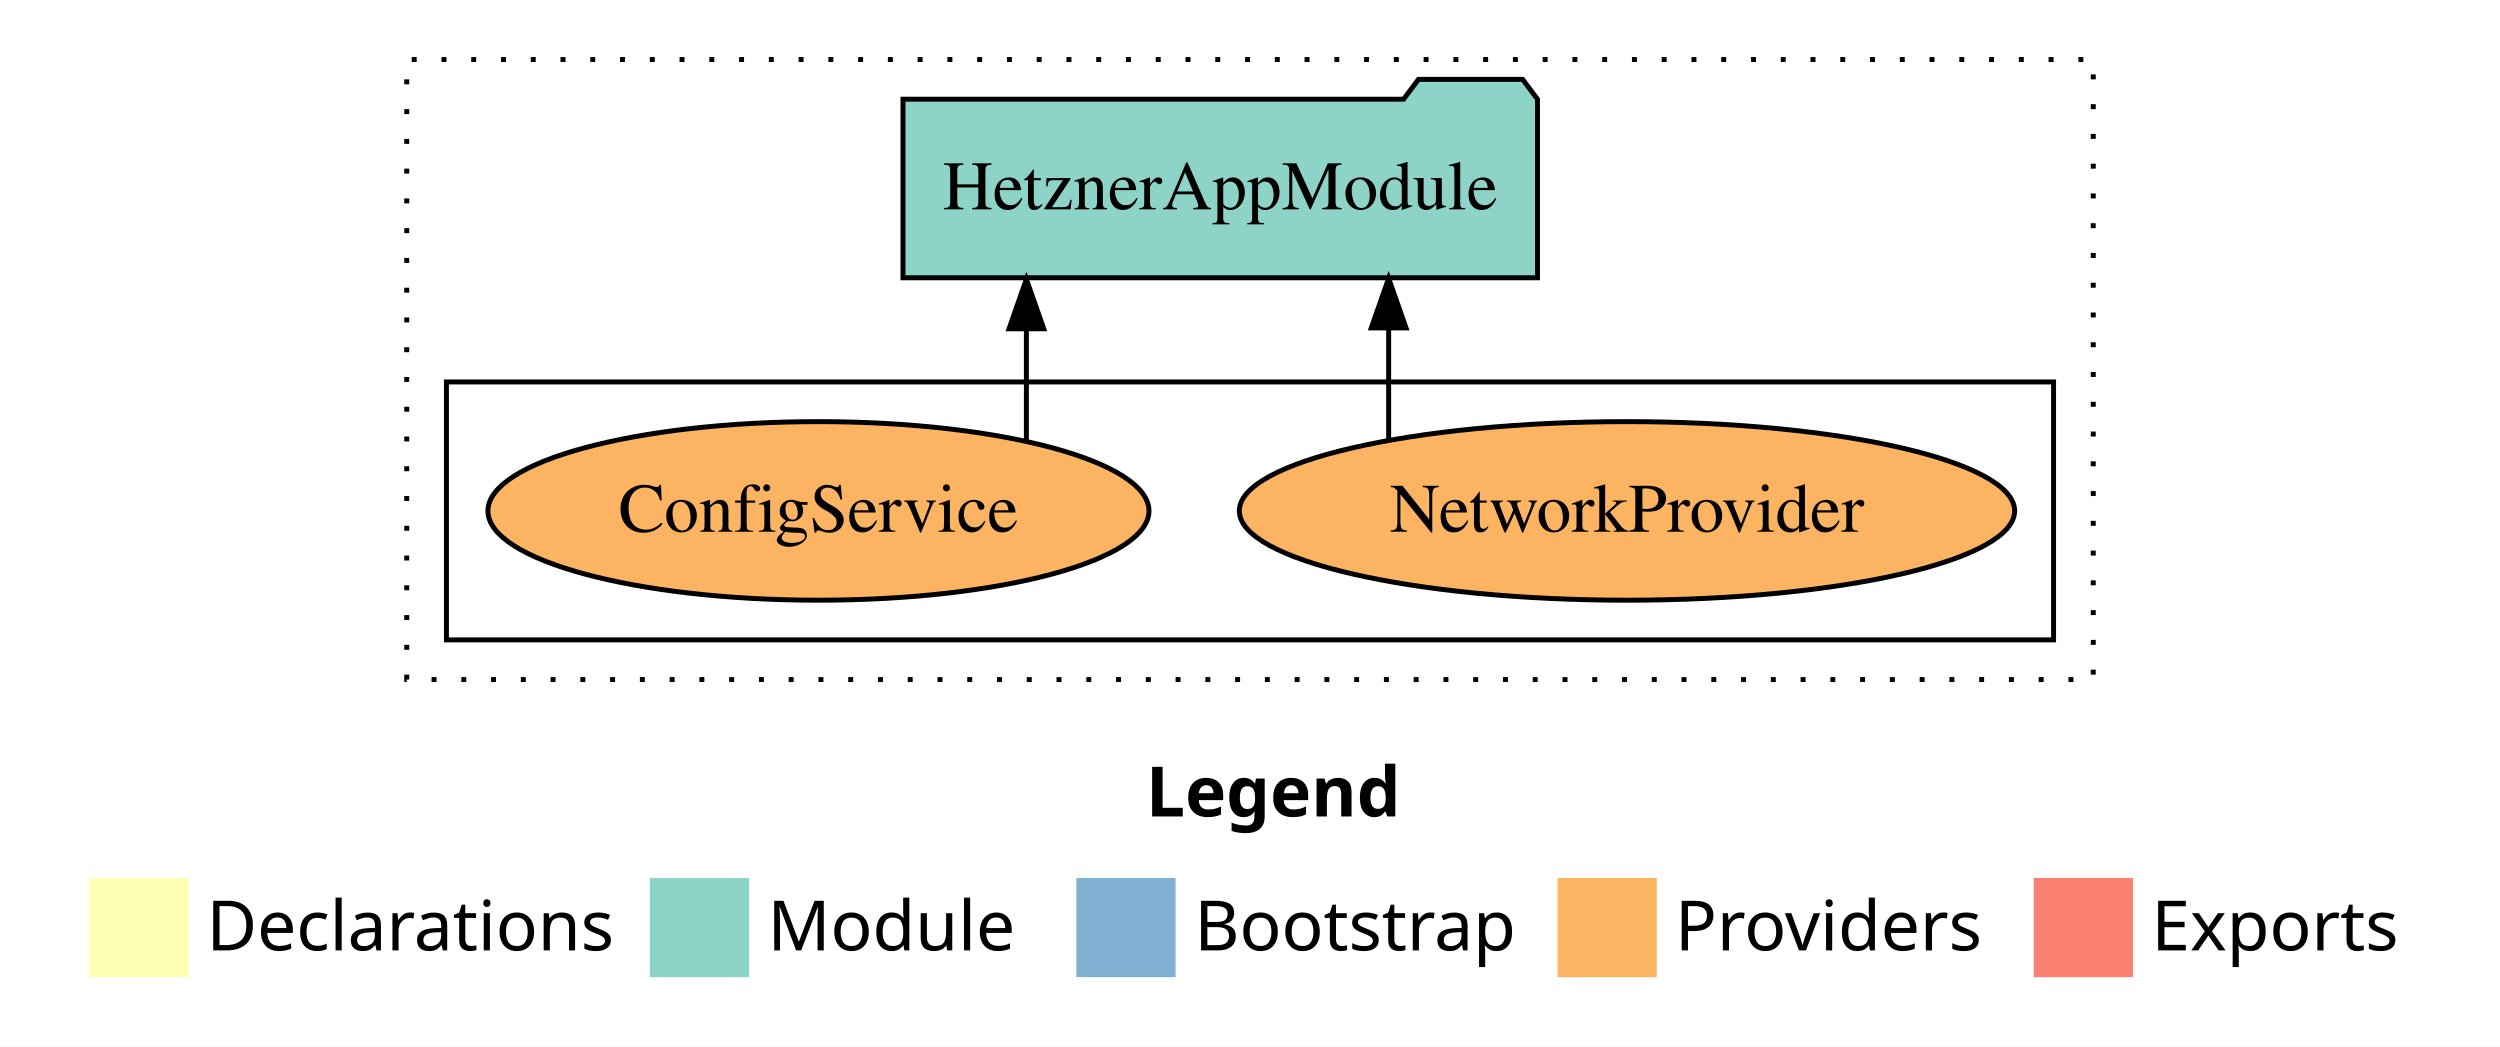
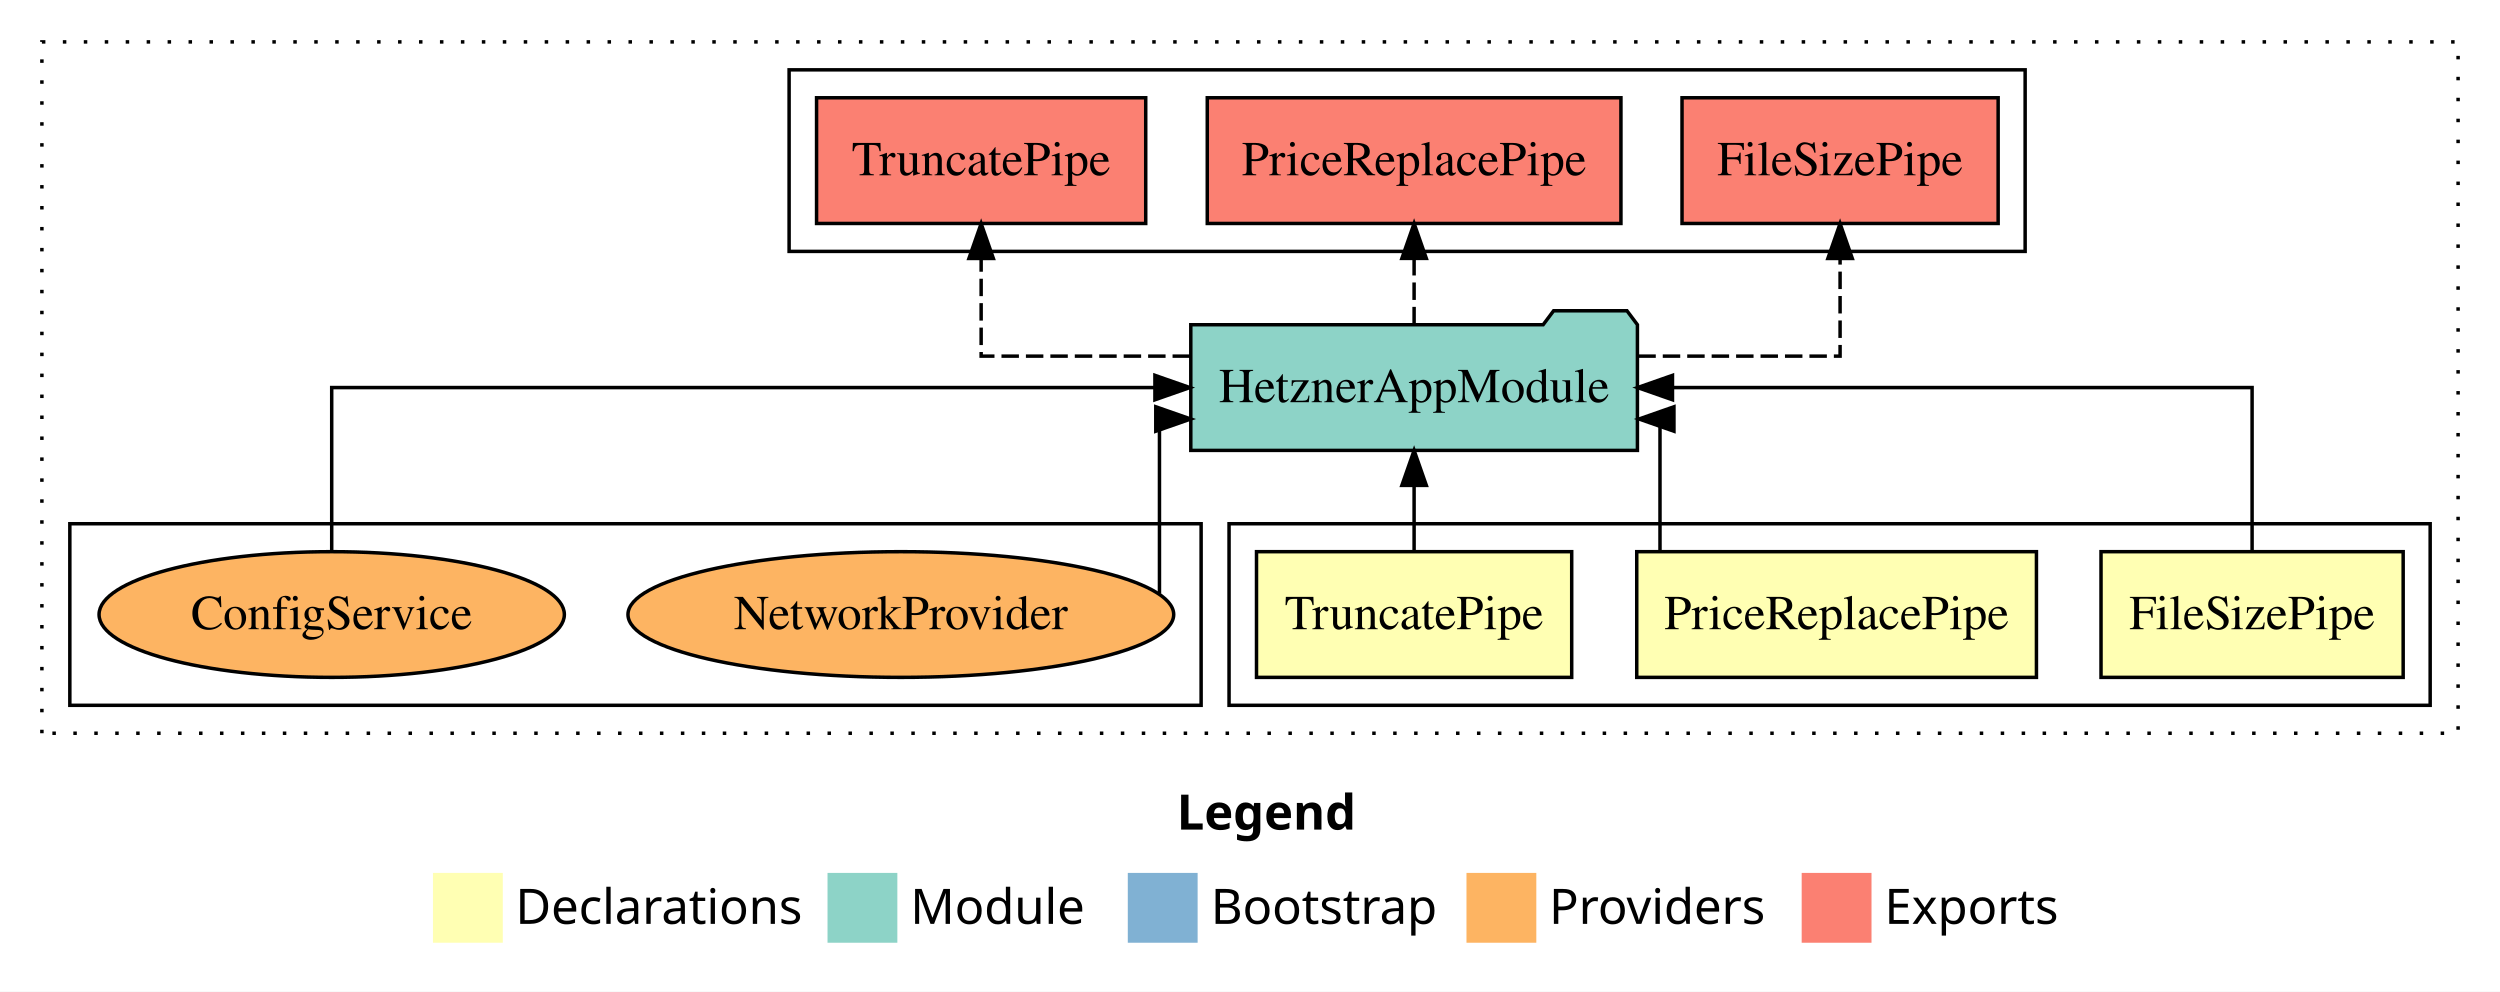
- <svg xmlns="http://www.w3.org/2000/svg" width="504pt" height="211pt" viewBox="0.00 0.00 504.00 211.00">
-   <g id="graph0" class="graph" transform="scale(1 1) rotate(0) translate(4 207)">
-     <polygon fill="#ffffff" stroke="transparent" points="-4,4 -4,-207 500,-207 500,4 -4,4" />
-     <text text-anchor="start" x="227.009" y="-42.4" font-family="sans-serif" font-weight="bold" font-size="14.00" fill="#000000">Legend</text>
-     <polygon fill="#ffffb3" stroke="transparent" points="14,-10 14,-30 34,-30 34,-10 14,-10" />
-     <text text-anchor="start" x="37.629" y="-15.4" font-family="sans-serif" font-size="14.00" fill="#000000">  Declarations</text>
-     <polygon fill="#8dd3c7" stroke="transparent" points="127,-10 127,-30 147,-30 147,-10 127,-10" />
-     <text text-anchor="start" x="150.725" y="-15.4" font-family="sans-serif" font-size="14.00" fill="#000000">  Module</text>
-     <polygon fill="#80b1d3" stroke="transparent" points="213,-10 213,-30 233,-30 233,-10 213,-10" />
-     <text text-anchor="start" x="236.781" y="-15.4" font-family="sans-serif" font-size="14.00" fill="#000000">  Bootstrap</text>
-     <polygon fill="#fdb462" stroke="transparent" points="310,-10 310,-30 330,-30 330,-10 310,-10" />
-     <text text-anchor="start" x="333.673" y="-15.4" font-family="sans-serif" font-size="14.00" fill="#000000">  Providers</text>
-     <polygon fill="#fb8072" stroke="transparent" points="406,-10 406,-30 426,-30 426,-10 406,-10" />
-     <text text-anchor="start" x="429.726" y="-15.4" font-family="sans-serif" font-size="14.00" fill="#000000">  Exports</text>
+ <svg xmlns="http://www.w3.org/2000/svg" width="716pt" height="284pt" viewBox="0.00 0.00 716.00 284.00">
+   <g id="graph0" class="graph" transform="scale(1 1) rotate(0) translate(4 280)">
+     <polygon fill="#ffffff" stroke="transparent" points="-4,4 -4,-280 712,-280 712,4 -4,4" />
+     <text text-anchor="start" x="333.009" y="-42.4" font-family="sans-serif" font-weight="bold" font-size="14.00" fill="#000000">Legend</text>
+     <polygon fill="#ffffb3" stroke="transparent" points="120,-10 120,-30 140,-30 140,-10 120,-10" />
+     <text text-anchor="start" x="143.629" y="-15.4" font-family="sans-serif" font-size="14.00" fill="#000000">  Declarations</text>
+     <polygon fill="#8dd3c7" stroke="transparent" points="233,-10 233,-30 253,-30 253,-10 233,-10" />
+     <text text-anchor="start" x="256.725" y="-15.4" font-family="sans-serif" font-size="14.00" fill="#000000">  Module</text>
+     <polygon fill="#80b1d3" stroke="transparent" points="319,-10 319,-30 339,-30 339,-10 319,-10" />
+     <text text-anchor="start" x="342.781" y="-15.4" font-family="sans-serif" font-size="14.00" fill="#000000">  Bootstrap</text>
+     <polygon fill="#fdb462" stroke="transparent" points="416,-10 416,-30 436,-30 436,-10 416,-10" />
+     <text text-anchor="start" x="439.673" y="-15.4" font-family="sans-serif" font-size="14.00" fill="#000000">  Providers</text>
+     <polygon fill="#fb8072" stroke="transparent" points="512,-10 512,-30 532,-30 532,-10 512,-10" />
+     <text text-anchor="start" x="535.726" y="-15.4" font-family="sans-serif" font-size="14.00" fill="#000000">  Exports</text>
    <g id="clust1" class="cluster">
-       <polygon fill="none" stroke="#000000" stroke-dasharray="1,5" points="78,-70 78,-195 418,-195 418,-70 78,-70" />
+       <polygon fill="none" stroke="#000000" stroke-dasharray="1,5" points="8,-70 8,-268 700,-268 700,-70 8,-70" />
    </g>
-     <g id="clust6" class="cluster">
-       <polygon fill="none" stroke="#000000" points="86,-78 86,-130 410,-130 410,-78 86,-78" />
+     <g id="clust2" class="cluster">
+       <polygon fill="none" stroke="#000000" points="348,-78 348,-130 692,-130 692,-78 348,-78" />
+     </g>
+     <g id="clust7" class="cluster">
+       <polygon fill="none" stroke="#000000" points="222,-208 222,-260 576,-260 576,-208 222,-208" />
+     </g>
+     <g id="clust9" class="cluster">
+       <polygon fill="none" stroke="#000000" points="16,-78 16,-130 340,-130 340,-78 16,-78" />
    </g>
    <g id="node1" class="node">
-       <ellipse fill="#fdb462" stroke="#000000" cx="324" cy="-104" rx="78.15" ry="18" />
-       <text text-anchor="middle" x="324" y="-99.8" font-family="Times,serif" font-size="14.00" fill="#000000">NetworkProvider</text>
+       <polygon fill="#ffffb3" stroke="#000000" points="684.269,-122 597.731,-122 597.731,-86 684.269,-86 684.269,-122" />
+       <text text-anchor="middle" x="641" y="-99.8" font-family="Times,serif" font-size="14.00" fill="#000000">FileSizePipe</text>
+     </g>
+     <g id="node4" class="node">
+       <polygon fill="#8dd3c7" stroke="#000000" points="464.958,-187 461.958,-191 440.958,-191 437.958,-187 337.042,-187 337.042,-151 464.958,-151 464.958,-187" />
+       <text text-anchor="middle" x="401" y="-164.8" font-family="Times,serif" font-size="14.00" fill="#000000">HetznerAppModule</text>
+     </g>
+     <g id="edge1" class="edge">
+       <path fill="none" stroke="#000000" d="M641,-122.106C641,-141.339 641,-169 641,-169 641,-169 475,-169 475,-169" />
+       <polygon fill="#000000" stroke="#000000" points="475,-165.5 465,-169 475,-172.5 475,-165.5" />
+     </g>
+     <g id="node2" class="node">
+       <polygon fill="#ffffb3" stroke="#000000" points="579.237,-122 464.763,-122 464.763,-86 579.237,-86 579.237,-122" />
+       <text text-anchor="middle" x="522" y="-99.8" font-family="Times,serif" font-size="14.00" fill="#000000">PriceReplacePipe</text>
+     </g>
+     <g id="edge2" class="edge">
+       <path fill="none" stroke="#000000" d="M471.422,-122.027C471.422,-138.398 471.422,-160 471.422,-160 471.422,-160 470.822,-160 470.822,-160" />
+       <polygon fill="#000000" stroke="#000000" points="475.418,-156.5 465.418,-160 475.418,-163.5 475.418,-156.5" />
    </g>
    <g id="node3" class="node">
-       <polygon fill="#8dd3c7" stroke="#000000" points="305.958,-187 302.958,-191 281.958,-191 278.958,-187 178.042,-187 178.042,-151 305.958,-151 305.958,-187" />
-       <text text-anchor="middle" x="242" y="-164.8" font-family="Times,serif" font-size="14.00" fill="#000000">HetznerAppModule</text>
+       <polygon fill="#ffffb3" stroke="#000000" points="446.136,-122 355.864,-122 355.864,-86 446.136,-86 446.136,-122" />
+       <text text-anchor="middle" x="401" y="-99.8" font-family="Times,serif" font-size="14.00" fill="#000000">TruncatePipe</text>
    </g>
-     <g id="edge1" class="edge">
-       <path fill="none" stroke="#000000" d="M275.952,-118.426C275.952,-118.426 275.952,-140.894 275.952,-140.894" />
-       <polygon fill="#000000" stroke="#000000" points="272.452,-140.894 275.952,-150.894 279.452,-140.894 272.452,-140.894" />
+     <g id="edge3" class="edge">
+       <path fill="none" stroke="#000000" d="M401,-122.106C401,-122.106 401,-140.991 401,-140.991" />
+       <polygon fill="#000000" stroke="#000000" points="397.5,-140.991 401,-150.991 404.5,-140.991 397.5,-140.991" />
    </g>
-     <g id="node2" class="node">
-       <ellipse fill="#fdb462" stroke="#000000" cx="161" cy="-104" rx="66.632" ry="18" />
-       <text text-anchor="middle" x="161" y="-99.8" font-family="Times,serif" font-size="14.00" fill="#000000">ConfigService</text>
+     <g id="node5" class="node">
+       <polygon fill="#fb8072" stroke="#000000" points="568.269,-252 477.731,-252 477.731,-216 568.269,-216 568.269,-252" />
+       <text text-anchor="middle" x="523" y="-229.8" font-family="Times,serif" font-size="14.00" fill="#000000">FileSizePipe </text>
    </g>
-     <g id="edge2" class="edge">
-       <path fill="none" stroke="#000000" d="M202.918,-118.104C202.918,-118.104 202.918,-140.721 202.918,-140.721" />
-       <polygon fill="#000000" stroke="#000000" points="199.419,-140.721 202.918,-150.721 206.419,-140.721 199.419,-140.721" />
+     <g id="edge4" class="edge">
+       <path fill="none" stroke="#000000" stroke-dasharray="5,2" d="M465.216,-178C494.607,-178 523,-178 523,-178 523,-178 523,-205.973 523,-205.973" />
+       <polygon fill="#000000" stroke="#000000" points="519.5,-205.973 523,-215.973 526.5,-205.973 519.5,-205.973" />
+     </g>
+     <g id="node6" class="node">
+       <polygon fill="#fb8072" stroke="#000000" points="460.237,-252 341.763,-252 341.763,-216 460.237,-216 460.237,-252" />
+       <text text-anchor="middle" x="401" y="-229.8" font-family="Times,serif" font-size="14.00" fill="#000000">PriceReplacePipe </text>
+     </g>
+     <g id="edge5" class="edge">
+       <path fill="none" stroke="#000000" stroke-dasharray="5,2" d="M401,-187.106C401,-187.106 401,-205.991 401,-205.991" />
+       <polygon fill="#000000" stroke="#000000" points="397.5,-205.991 401,-215.991 404.5,-205.991 397.5,-205.991" />
+     </g>
+     <g id="node7" class="node">
+       <polygon fill="#fb8072" stroke="#000000" points="324.135,-252 229.864,-252 229.864,-216 324.135,-216 324.135,-252" />
+       <text text-anchor="middle" x="277" y="-229.8" font-family="Times,serif" font-size="14.00" fill="#000000">TruncatePipe </text>
+     </g>
+     <g id="edge6" class="edge">
+       <path fill="none" stroke="#000000" stroke-dasharray="5,2" d="M336.821,-178C306.564,-178 277,-178 277,-178 277,-178 277,-205.973 277,-205.973" />
+       <polygon fill="#000000" stroke="#000000" points="273.5,-205.973 277,-215.973 280.5,-205.973 273.5,-205.973" />
+     </g>
+     <g id="node8" class="node">
+       <ellipse fill="#fdb462" stroke="#000000" cx="254" cy="-104" rx="78.15" ry="18" />
+       <text text-anchor="middle" x="254" y="-99.8" font-family="Times,serif" font-size="14.00" fill="#000000">NetworkProvider</text>
+     </g>
+     <g id="edge7" class="edge">
+       <path fill="none" stroke="#000000" d="M328.071,-109.993C328.071,-124.439 328.071,-160 328.071,-160 328.071,-160 328.966,-160 328.966,-160" />
+       <polygon fill="#000000" stroke="#000000" points="327.014,-163.5 337.014,-160 327.014,-156.5 327.014,-163.5" />
+     </g>
+     <g id="node9" class="node">
+       <ellipse fill="#fdb462" stroke="#000000" cx="91" cy="-104" rx="66.632" ry="18" />
+       <text text-anchor="middle" x="91" y="-99.8" font-family="Times,serif" font-size="14.00" fill="#000000">ConfigService</text>
+     </g>
+     <g id="edge8" class="edge">
+       <path fill="none" stroke="#000000" d="M91,-122.106C91,-141.339 91,-169 91,-169 91,-169 326.768,-169 326.768,-169" />
+       <polygon fill="#000000" stroke="#000000" points="326.768,-172.5 336.768,-169 326.768,-165.5 326.768,-172.5" />
    </g>
  </g>
</svg>
